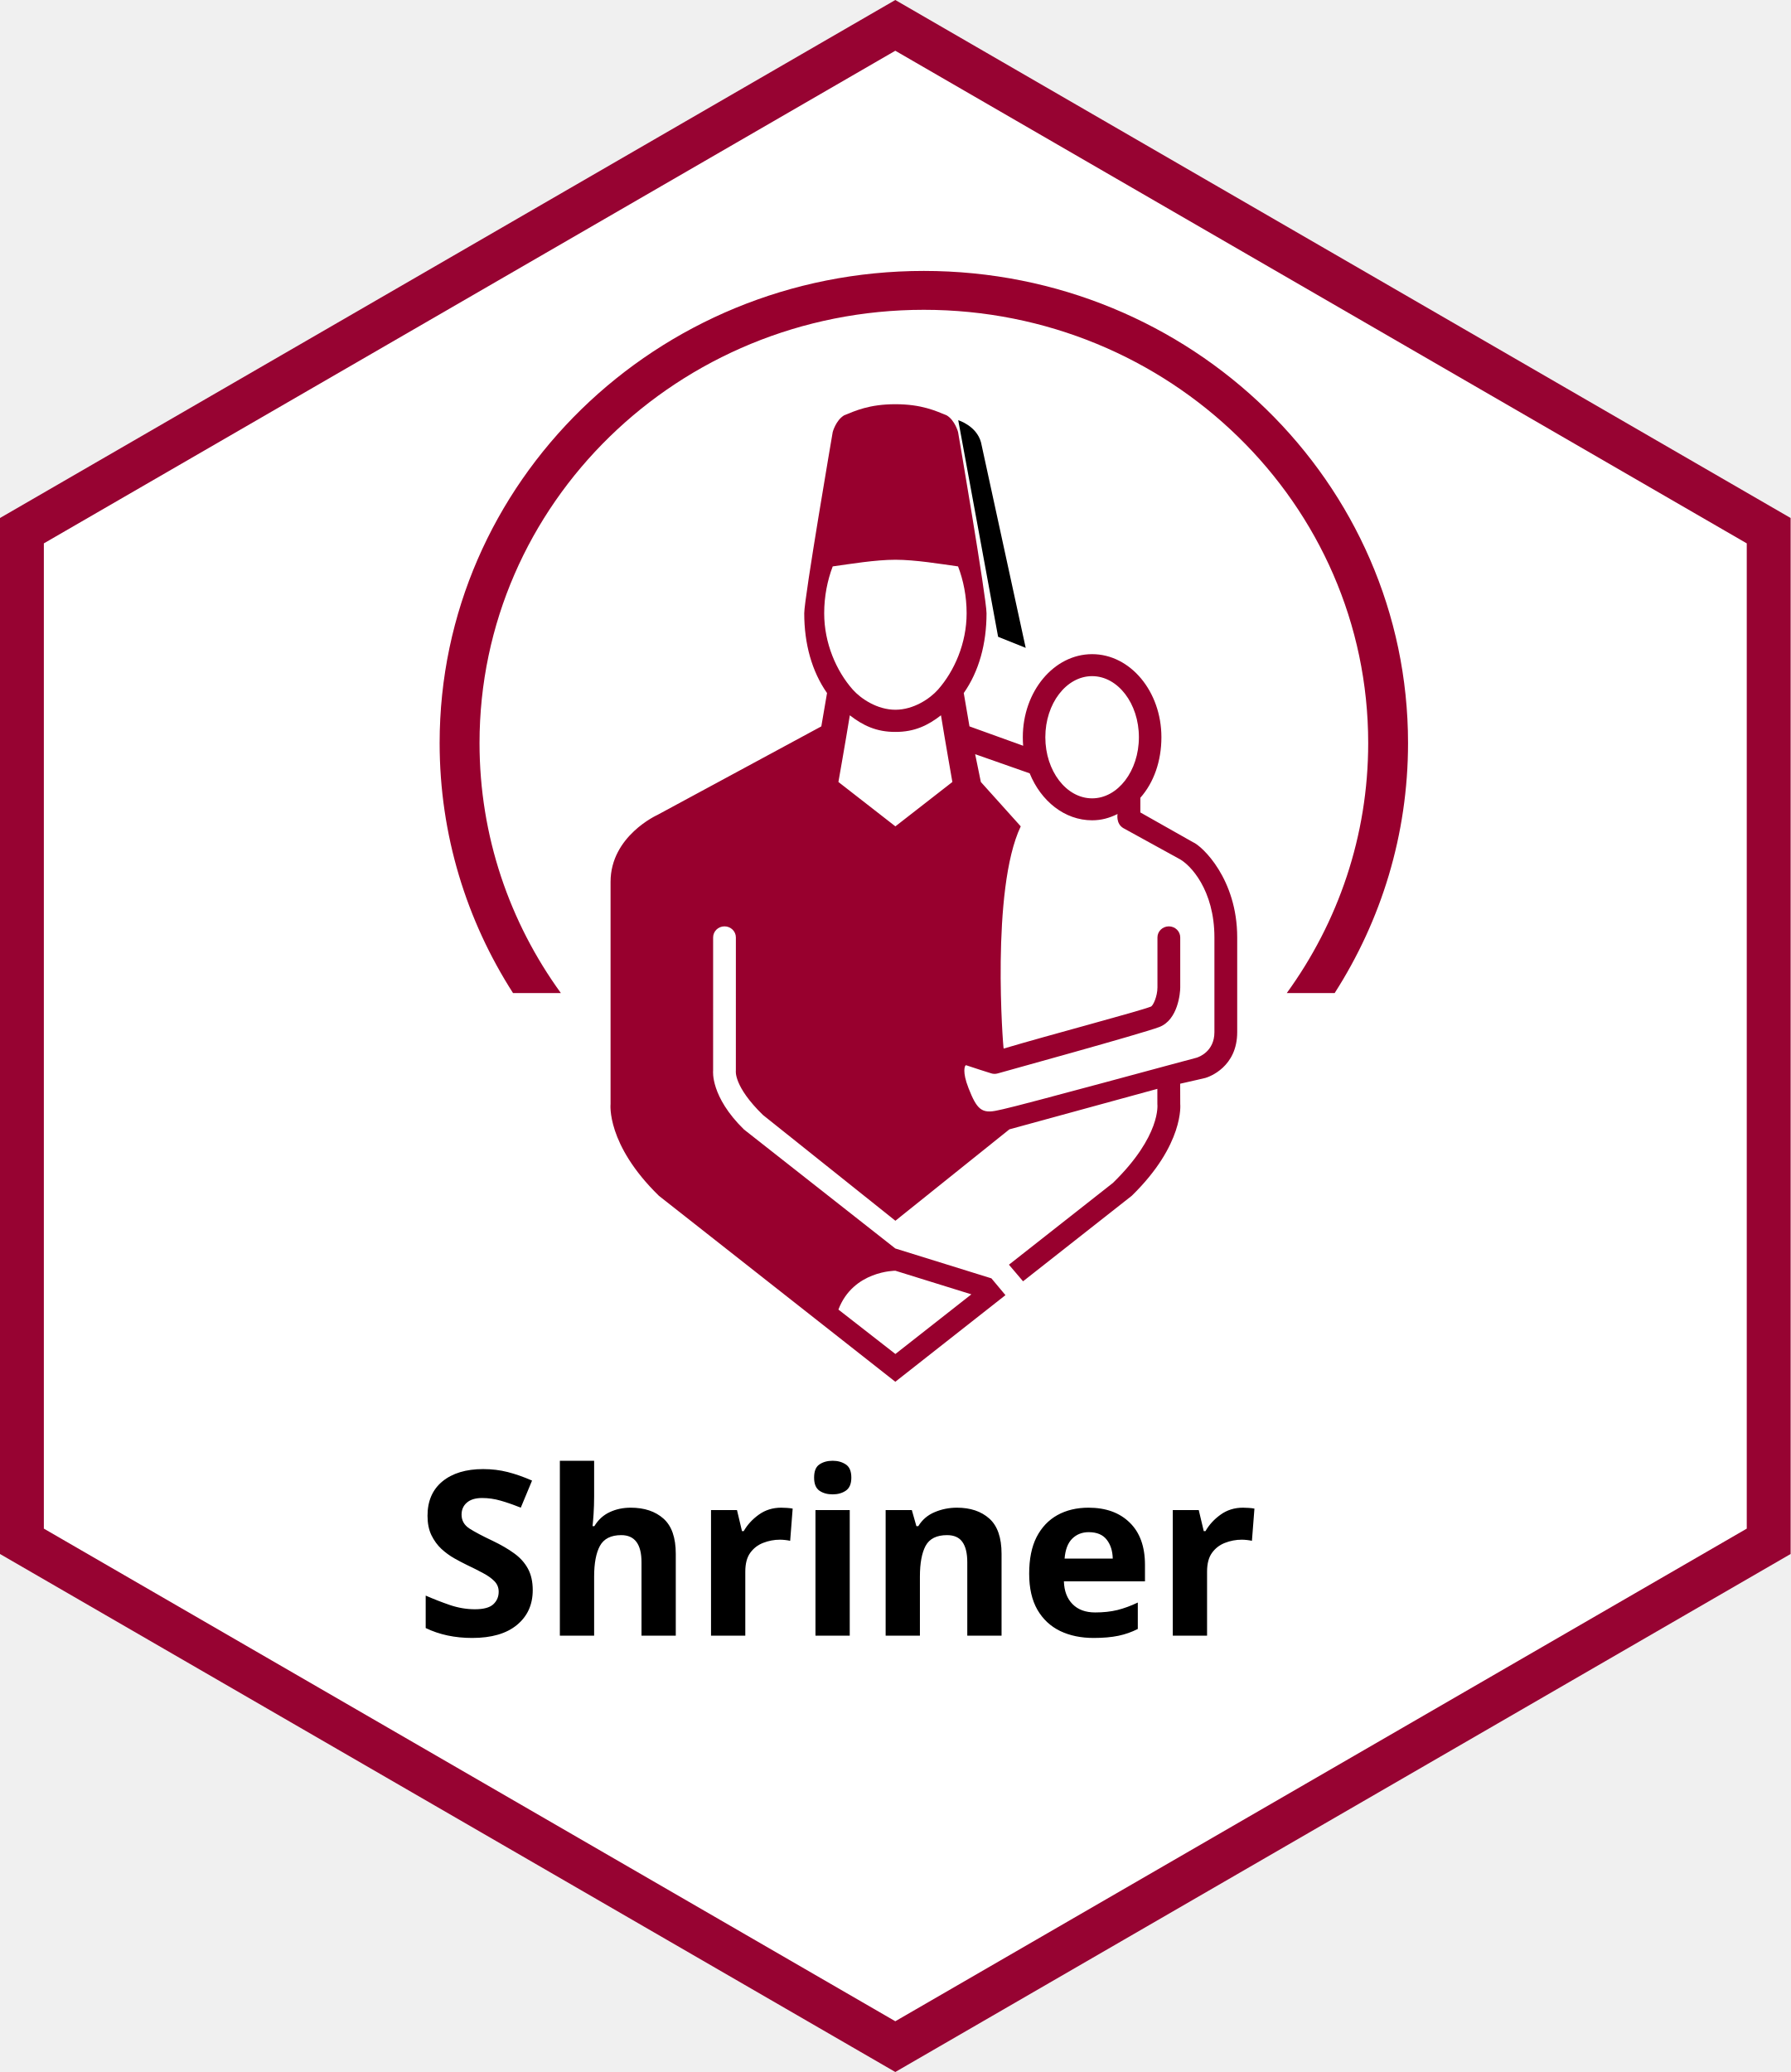
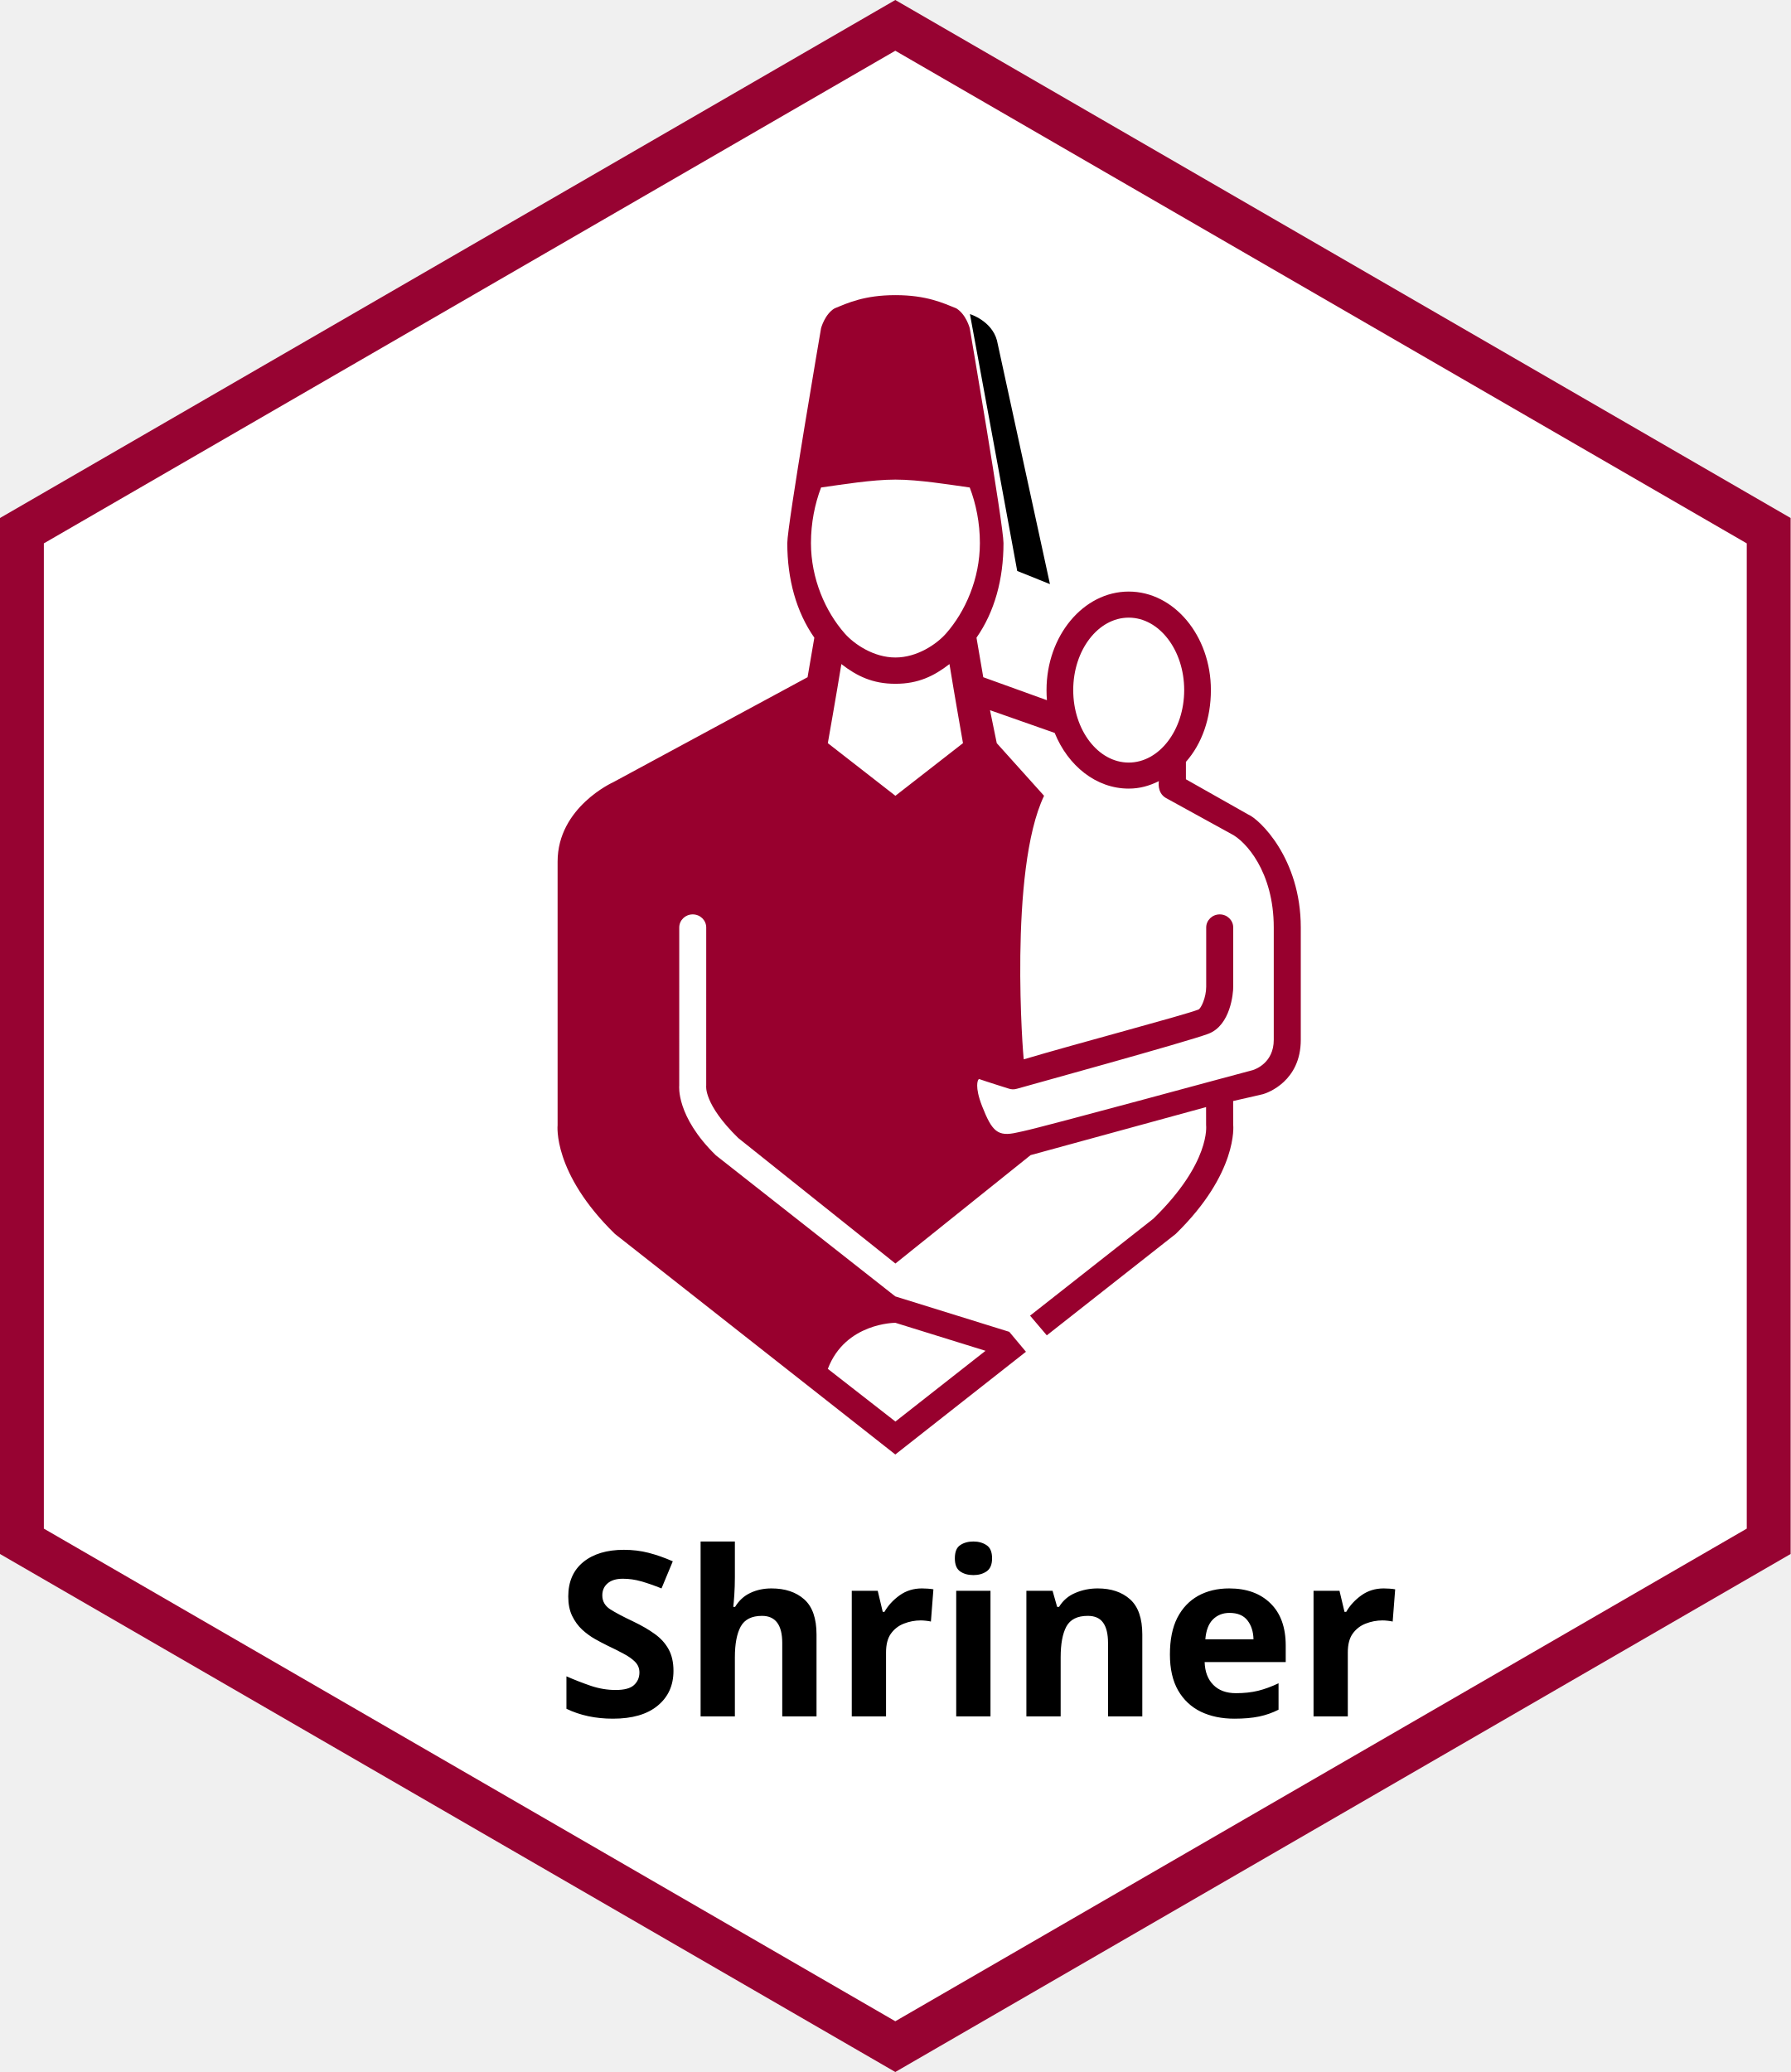
<svg xmlns="http://www.w3.org/2000/svg" version="1.0" width="166.033" height="192.12" id="svg2811">
  <defs id="defs2813">
    <clipPath id="clp12">
      <path d="m 45.315,71.927 h 12.92 v 15.867 h -12.92 z" id="path184" />
    </clipPath>
    <clipPath id="clp21">
      <path d="m 123.91,72.178 h 26.23 v 15.294 h -26.23 z" id="path592" />
    </clipPath>
    <clipPath id="clp9">
      <path d="m 413.96,49.857 h 31.76 v 8.719 h -31.76 z" id="path100" />
    </clipPath>
  </defs>
  <g transform="translate(2262.354,-2951.986)" id="layer1">
    <g transform="translate(19.48863,19.49672)" id="g25472">
      <g id="g4353" transform="matrix(0.6757377,0,0,0.6757377,374.4507,977.3331)">
        <g transform="translate(80.54261)" id="g4347">
          <g id="g79" transform="translate(8.010943,4.595812)">
            <path style="fill:#ffffff;fill-opacity:1;stroke:#970332;stroke-width:73.993;stroke-miterlimit:4;stroke-dasharray:none;stroke-opacity:1" id="path4560" d="m -4700.408,1269.113 -1701.611,-10e-5 -850.805,-1473.638 850.806,-1473.638 1701.611,10e-5 850.805,1473.638 z" transform="matrix(0,0.08149567,-0.08132553,0,-3913.287,3483.325)" />
-             <text xml:space="preserve" style="font-style:normal;font-weight:normal;font-size:39.463px;line-height:0;font-family:sans-serif;letter-spacing:0px;word-spacing:0px;fill:#000000;fill-opacity:1;stroke:none;stroke-width:1.48" x="-3962.546" y="3113.212" id="text31">
-               <tspan id="tspan29" x="-3962.546" y="3113.212" style="font-style:normal;font-variant:normal;font-weight:bold;font-stretch:normal;font-size:31.57px;font-family:Verdana;-inkscape-font-specification:'Verdana Bold';stroke-width:1.48">Shriner</tspan>
-             </text>
-             <g id="g1498" transform="matrix(0.644148,0,0,0.644148,-1236.095,1003.216)">
-               <g id="g20" transform="matrix(1.71058,0,0,-1.71058,-4062.376,3147.073)">
-                 <path d="M 0,0 C 0,-2.419 -1.943,-3.097 -2.201,-3.178 -3.089,-3.395 -23.965,-9.091 -26.32,-9.593 l -0.637,-0.138 c -2.039,-0.471 -2.628,0.121 -3.663,2.753 -0.415,1.062 -0.522,1.745 -0.522,2.177 0,0.38 0.085,0.563 0.119,0.613 0.023,0.038 0.057,0.054 0.086,0.073 0.66,-0.237 3.068,-0.993 3.068,-0.993 0.286,-0.108 0.603,-0.118 0.897,-0.029 0.662,0.198 17.847,4.92 20.107,5.775 2.331,0.887 2.613,4.265 2.609,4.928 v 6.232 c 0,0.757 -0.635,1.376 -1.417,1.376 -0.784,0 -1.421,-0.619 -1.421,-1.376 V 5.564 C -7.098,4.467 -7.624,3.295 -7.912,3.18 -9.476,2.569 -20.564,-0.355 -26.247,-2.046 c -0.065,0.023 -1.616,19.84 2.128,27.673 l -4.967,5.526 -0.71,3.462 6.791,-2.386 c 1.402,-3.46 4.359,-5.848 7.775,-5.848 1.161,0 2.154,0.286 3.168,0.784 0,0 -0.226,-1.192 0.712,-1.754 l 6.889,-3.789 C -2.979,20.886 0,17.677 0,11.798 Z m -15.23,44.333 c 3.206,0 5.825,-3.412 5.825,-7.606 0,-4.198 -2.619,-7.612 -5.825,-7.612 -3.212,0 -5.827,3.414 -5.827,7.612 0,4.194 2.615,7.606 5.827,7.606 m -24.499,-18.706 -7.096,5.526 c 0,0 0.914,5.166 1.421,8.304 1.608,-1.249 3.299,-2.081 5.675,-2.069 2.378,-0.012 4.071,0.82 5.677,2.069 0.508,-3.138 1.419,-8.304 1.419,-8.304 z m -8.867,26.533 c 0,2.119 0.404,4.108 1.062,5.839 2.195,0.303 5.322,0.828 7.805,0.828 2.487,0 5.612,-0.525 7.805,-0.828 0.662,-1.731 1.066,-3.72 1.066,-5.839 0,-3.729 -1.525,-7.191 -3.56,-9.499 -1.006,-1.137 -3.049,-2.513 -5.311,-2.513 -2.262,0 -4.304,1.376 -5.311,2.513 -2.041,2.308 -3.556,5.77 -3.556,9.499 m 8.867,-81.872 9.462,-2.939 -9.462,-7.428 -7.096,5.531 c 1.843,4.859 7.096,4.836 7.096,4.836 m 37.047,53.374 -6.542,3.698 v 1.826 c 1.681,1.898 2.623,4.572 2.623,7.541 0,5.7 -3.872,10.344 -8.629,10.344 -4.761,0 -8.631,-4.644 -8.631,-10.344 0,-0.364 0.014,-0.717 0.042,-1.063 l -6.684,2.413 -0.712,4.15 c 1.898,2.711 2.836,6.138 2.836,9.933 0,1.892 -3.545,22.572 -3.545,22.572 0,0 -0.384,1.461 -1.419,2.08 -1.342,0.54 -3.103,1.385 -6.386,1.385 -3.281,0 -5.044,-0.845 -6.385,-1.385 -1.034,-0.619 -1.42,-2.08 -1.42,-2.08 0,0 -3.547,-20.68 -3.547,-22.572 0,-3.795 0.942,-7.222 2.839,-9.933 l -0.711,-4.15 -20.417,-11.03 c 0,0 -5.83,-2.616 -5.83,-8.332 v -27.67 c 0,0 -0.554,-5.014 6.02,-11.425 l 29.441,-23.158 13.717,10.787 -1.75,2.092 -11.967,3.719 -18.842,14.815 c -4.207,4.106 -3.848,7.316 -3.848,7.316 l 0.002,16.607 c 0,0.757 0.632,1.376 1.416,1.376 0.785,0 1.417,-0.619 1.417,-1.376 l -0.002,-16.607 c 0,0 -0.311,-1.916 3.37,-5.504 l 16.497,-13.174 14.197,11.383 18.425,5.043 0.003,-1.899 c 0,0 0.515,-3.92 -5.535,-9.816 l -12.95,-10.185 1.758,-2.067 13.535,10.648 c 6.576,6.411 6.04,11.425 6.04,11.425 l -0.008,2.532 c 1.76,0.402 2.899,0.655 3.149,0.723 0.471,0.136 3.953,1.356 3.953,5.7 v 11.798 c 0,7.28 -4.357,11.378 -5.52,11.864" style="fill:#98002e;fill-opacity:1;fill-rule:nonzero;stroke:none" id="path22-4" />
-               </g>
-               <path d="m -4218.925,3085.494 c 0,-50.972 42.369,-92.293 94.65,-92.293 52.272,0 94.658,41.321 94.658,92.293 0,19.824 -6.42,38.199 -17.342,53.25 h 10.2 c 9.906,-15.457 15.63,-33.702 15.63,-53.25 0,-55.537 -46.175,-100.575 -103.146,-100.575 -56.973,0 -103.148,45.038 -103.148,100.575 0,19.549 5.727,37.794 15.633,53.25 h 10.193 c -10.917,-15.051 -17.328,-33.426 -17.328,-53.25" style="fill:#98002e;fill-opacity:1;fill-rule:nonzero;stroke:none;stroke-width:1.711" id="path26" />
-               <g id="g28" transform="matrix(1.71058,0,0,-1.71058,-4112.095,3021.444)">
-                 <path d="M 0,0 5.565,-25.589 2.128,-24.208 -2.837,2.763 C -2.837,2.763 -0.56,2.079 0,0" style="fill:#000000;fill-opacity:1;fill-rule:nonzero;stroke:none" id="path30" />
+             <g id="g841" transform="translate(0,11.07773)">
+               <text id="text31" y="3113.212" x="-3943.233" style="font-style:normal;font-weight:normal;font-size:39.463px;line-height:0;font-family:sans-serif;letter-spacing:0px;word-spacing:0px;fill:#000000;fill-opacity:1;stroke:none;stroke-width:1.48" xml:space="preserve">
+                 <tspan style="font-style:normal;font-variant:normal;font-weight:bold;font-stretch:normal;font-size:31.57px;font-family:'Fira Sans Condensed';-inkscape-font-specification:'Fira Sans Condensed,  Bold';stroke-width:1.48" y="3113.212" x="-3943.233" id="tspan29">Shriner</tspan>
+               </text>
+               <g transform="matrix(0.644148,0,0,0.644148,-1236.095,1003.216)" id="g1498">
+                 <g id="g847" transform="matrix(1.18597,0,0,1.18597,768.1212,-600.8182)">
+                   <g id="g20" transform="matrix(1.71058,0,0,-1.71058,-4062.376,3147.073)">
+                     <path d="M 0,0 C 0,-2.419 -1.943,-3.097 -2.201,-3.178 -3.089,-3.395 -23.965,-9.091 -26.32,-9.593 l -0.637,-0.138 c -2.039,-0.471 -2.628,0.121 -3.663,2.753 -0.415,1.062 -0.522,1.745 -0.522,2.177 0,0.38 0.085,0.563 0.119,0.613 0.023,0.038 0.057,0.054 0.086,0.073 0.66,-0.237 3.068,-0.993 3.068,-0.993 0.286,-0.108 0.603,-0.118 0.897,-0.029 0.662,0.198 17.847,4.92 20.107,5.775 2.331,0.887 2.613,4.265 2.609,4.928 v 6.232 c 0,0.757 -0.635,1.376 -1.417,1.376 -0.784,0 -1.421,-0.619 -1.421,-1.376 V 5.564 C -7.098,4.467 -7.624,3.295 -7.912,3.18 -9.476,2.569 -20.564,-0.355 -26.247,-2.046 c -0.065,0.023 -1.616,19.84 2.128,27.673 l -4.967,5.526 -0.71,3.462 6.791,-2.386 c 1.402,-3.46 4.359,-5.848 7.775,-5.848 1.161,0 2.154,0.286 3.168,0.784 0,0 -0.226,-1.192 0.712,-1.754 l 6.889,-3.789 C -2.979,20.886 0,17.677 0,11.798 Z m -15.23,44.333 c 3.206,0 5.825,-3.412 5.825,-7.606 0,-4.198 -2.619,-7.612 -5.825,-7.612 -3.212,0 -5.827,3.414 -5.827,7.612 0,4.194 2.615,7.606 5.827,7.606 m -24.499,-18.706 -7.096,5.526 c 0,0 0.914,5.166 1.421,8.304 1.608,-1.249 3.299,-2.081 5.675,-2.069 2.378,-0.012 4.071,0.82 5.677,2.069 0.508,-3.138 1.419,-8.304 1.419,-8.304 z m -8.867,26.533 c 0,2.119 0.404,4.108 1.062,5.839 2.195,0.303 5.322,0.828 7.805,0.828 2.487,0 5.612,-0.525 7.805,-0.828 0.662,-1.731 1.066,-3.72 1.066,-5.839 0,-3.729 -1.525,-7.191 -3.56,-9.499 -1.006,-1.137 -3.049,-2.513 -5.311,-2.513 -2.262,0 -4.304,1.376 -5.311,2.513 -2.041,2.308 -3.556,5.77 -3.556,9.499 m 8.867,-81.872 9.462,-2.939 -9.462,-7.428 -7.096,5.531 c 1.843,4.859 7.096,4.836 7.096,4.836 m 37.047,53.374 -6.542,3.698 v 1.826 c 1.681,1.898 2.623,4.572 2.623,7.541 0,5.7 -3.872,10.344 -8.629,10.344 -4.761,0 -8.631,-4.644 -8.631,-10.344 0,-0.364 0.014,-0.717 0.042,-1.063 l -6.684,2.413 -0.712,4.15 c 1.898,2.711 2.836,6.138 2.836,9.933 0,1.892 -3.545,22.572 -3.545,22.572 0,0 -0.384,1.461 -1.419,2.08 -1.342,0.54 -3.103,1.385 -6.386,1.385 -3.281,0 -5.044,-0.845 -6.385,-1.385 -1.034,-0.619 -1.42,-2.08 -1.42,-2.08 0,0 -3.547,-20.68 -3.547,-22.572 0,-3.795 0.942,-7.222 2.839,-9.933 l -0.711,-4.15 -20.417,-11.03 c 0,0 -5.83,-2.616 -5.83,-8.332 v -27.67 c 0,0 -0.554,-5.014 6.02,-11.425 l 29.441,-23.158 13.717,10.787 -1.75,2.092 -11.967,3.719 -18.842,14.815 c -4.207,4.106 -3.848,7.316 -3.848,7.316 l 0.002,16.607 c 0,0.757 0.632,1.376 1.416,1.376 0.785,0 1.417,-0.619 1.417,-1.376 l -0.002,-16.607 c 0,0 -0.311,-1.916 3.37,-5.504 l 16.497,-13.174 14.197,11.383 18.425,5.043 0.003,-1.899 c 0,0 0.515,-3.92 -5.535,-9.816 l -12.95,-10.185 1.758,-2.067 13.535,10.648 c 6.576,6.411 6.04,11.425 6.04,11.425 l -0.008,2.532 c 1.76,0.402 2.899,0.655 3.149,0.723 0.471,0.136 3.953,1.356 3.953,5.7 v 11.798 c 0,7.28 -4.357,11.378 -5.52,11.864" style="fill:#98002e;fill-opacity:1;fill-rule:nonzero;stroke:none" id="path22-4" />
+                   </g>
+                   <g id="g28" transform="matrix(1.71058,0,0,-1.71058,-4112.095,3021.444)">
+                     <path d="M 0,0 5.565,-25.589 2.128,-24.208 -2.837,2.763 C -2.837,2.763 -0.56,2.079 0,0" style="fill:#000000;fill-opacity:1;fill-rule:nonzero;stroke:none" id="path30" />
+                   </g>
+                 </g>
              </g>
            </g>
          </g>
          <g id="g4483" transform="matrix(0.05952936,0,3.5003203e-4,0.05952936,-3628.393,3020.499)" />
        </g>
      </g>
    </g>
  </g>
</svg>
